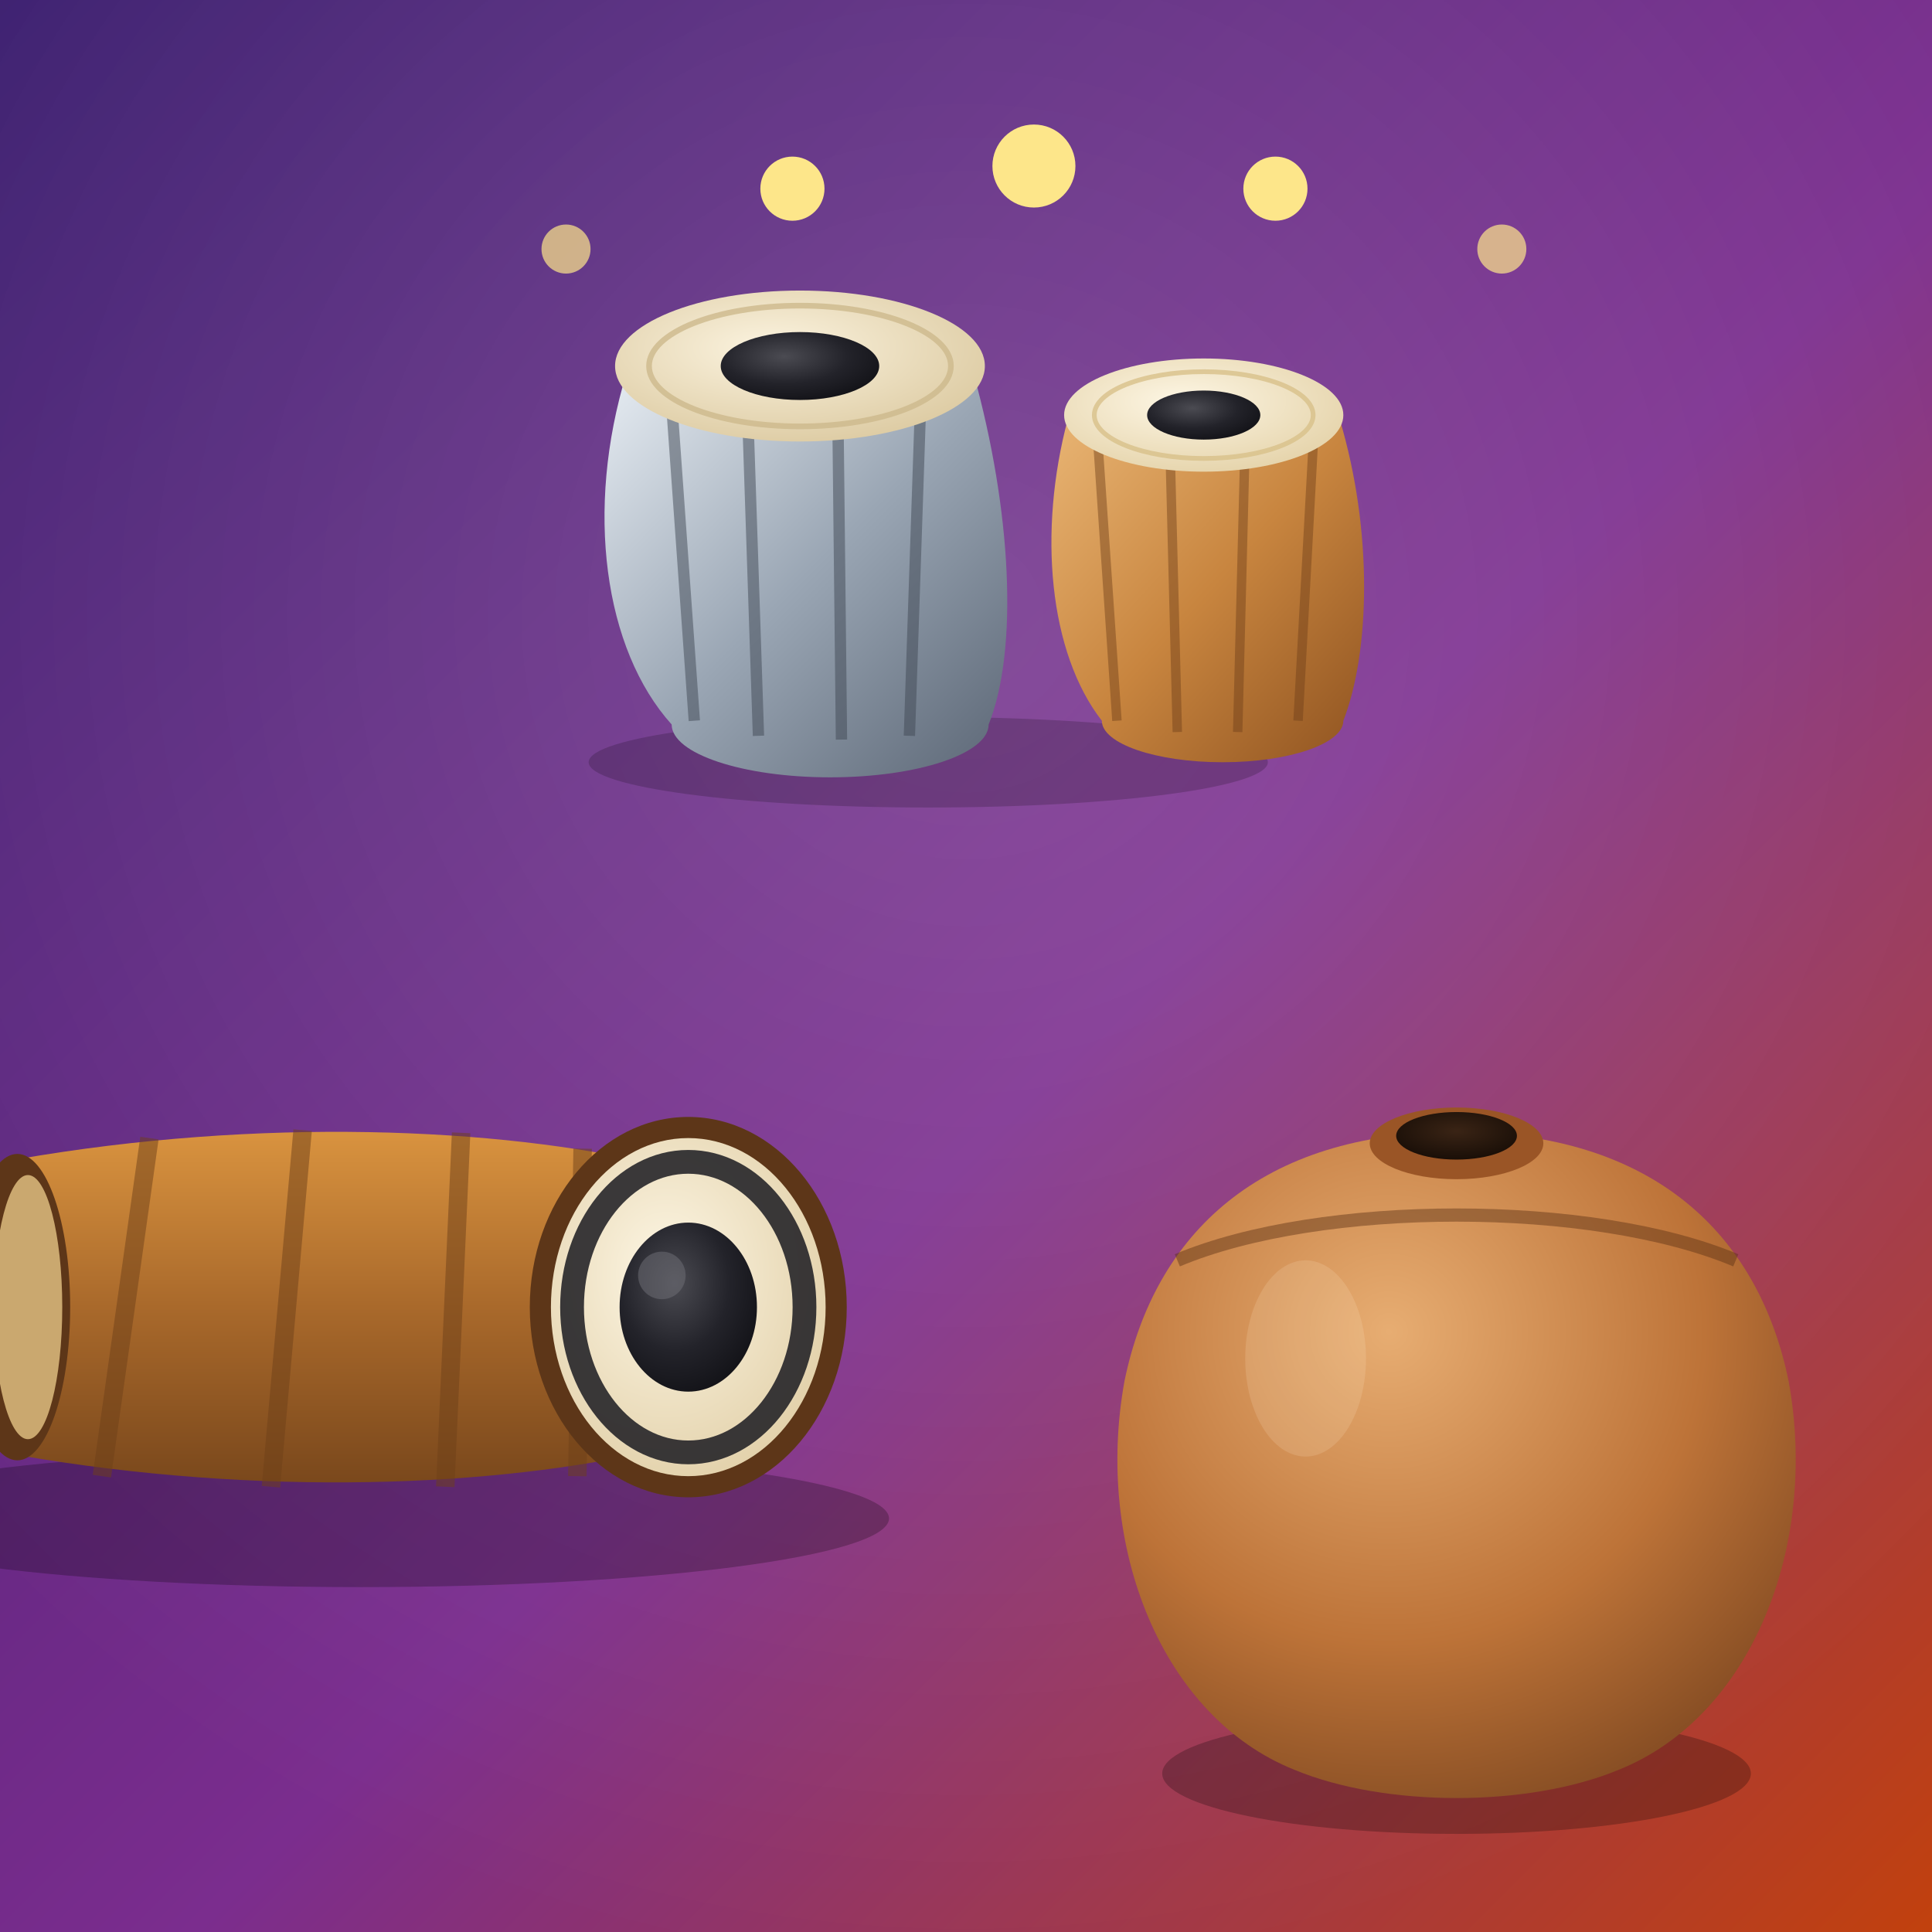
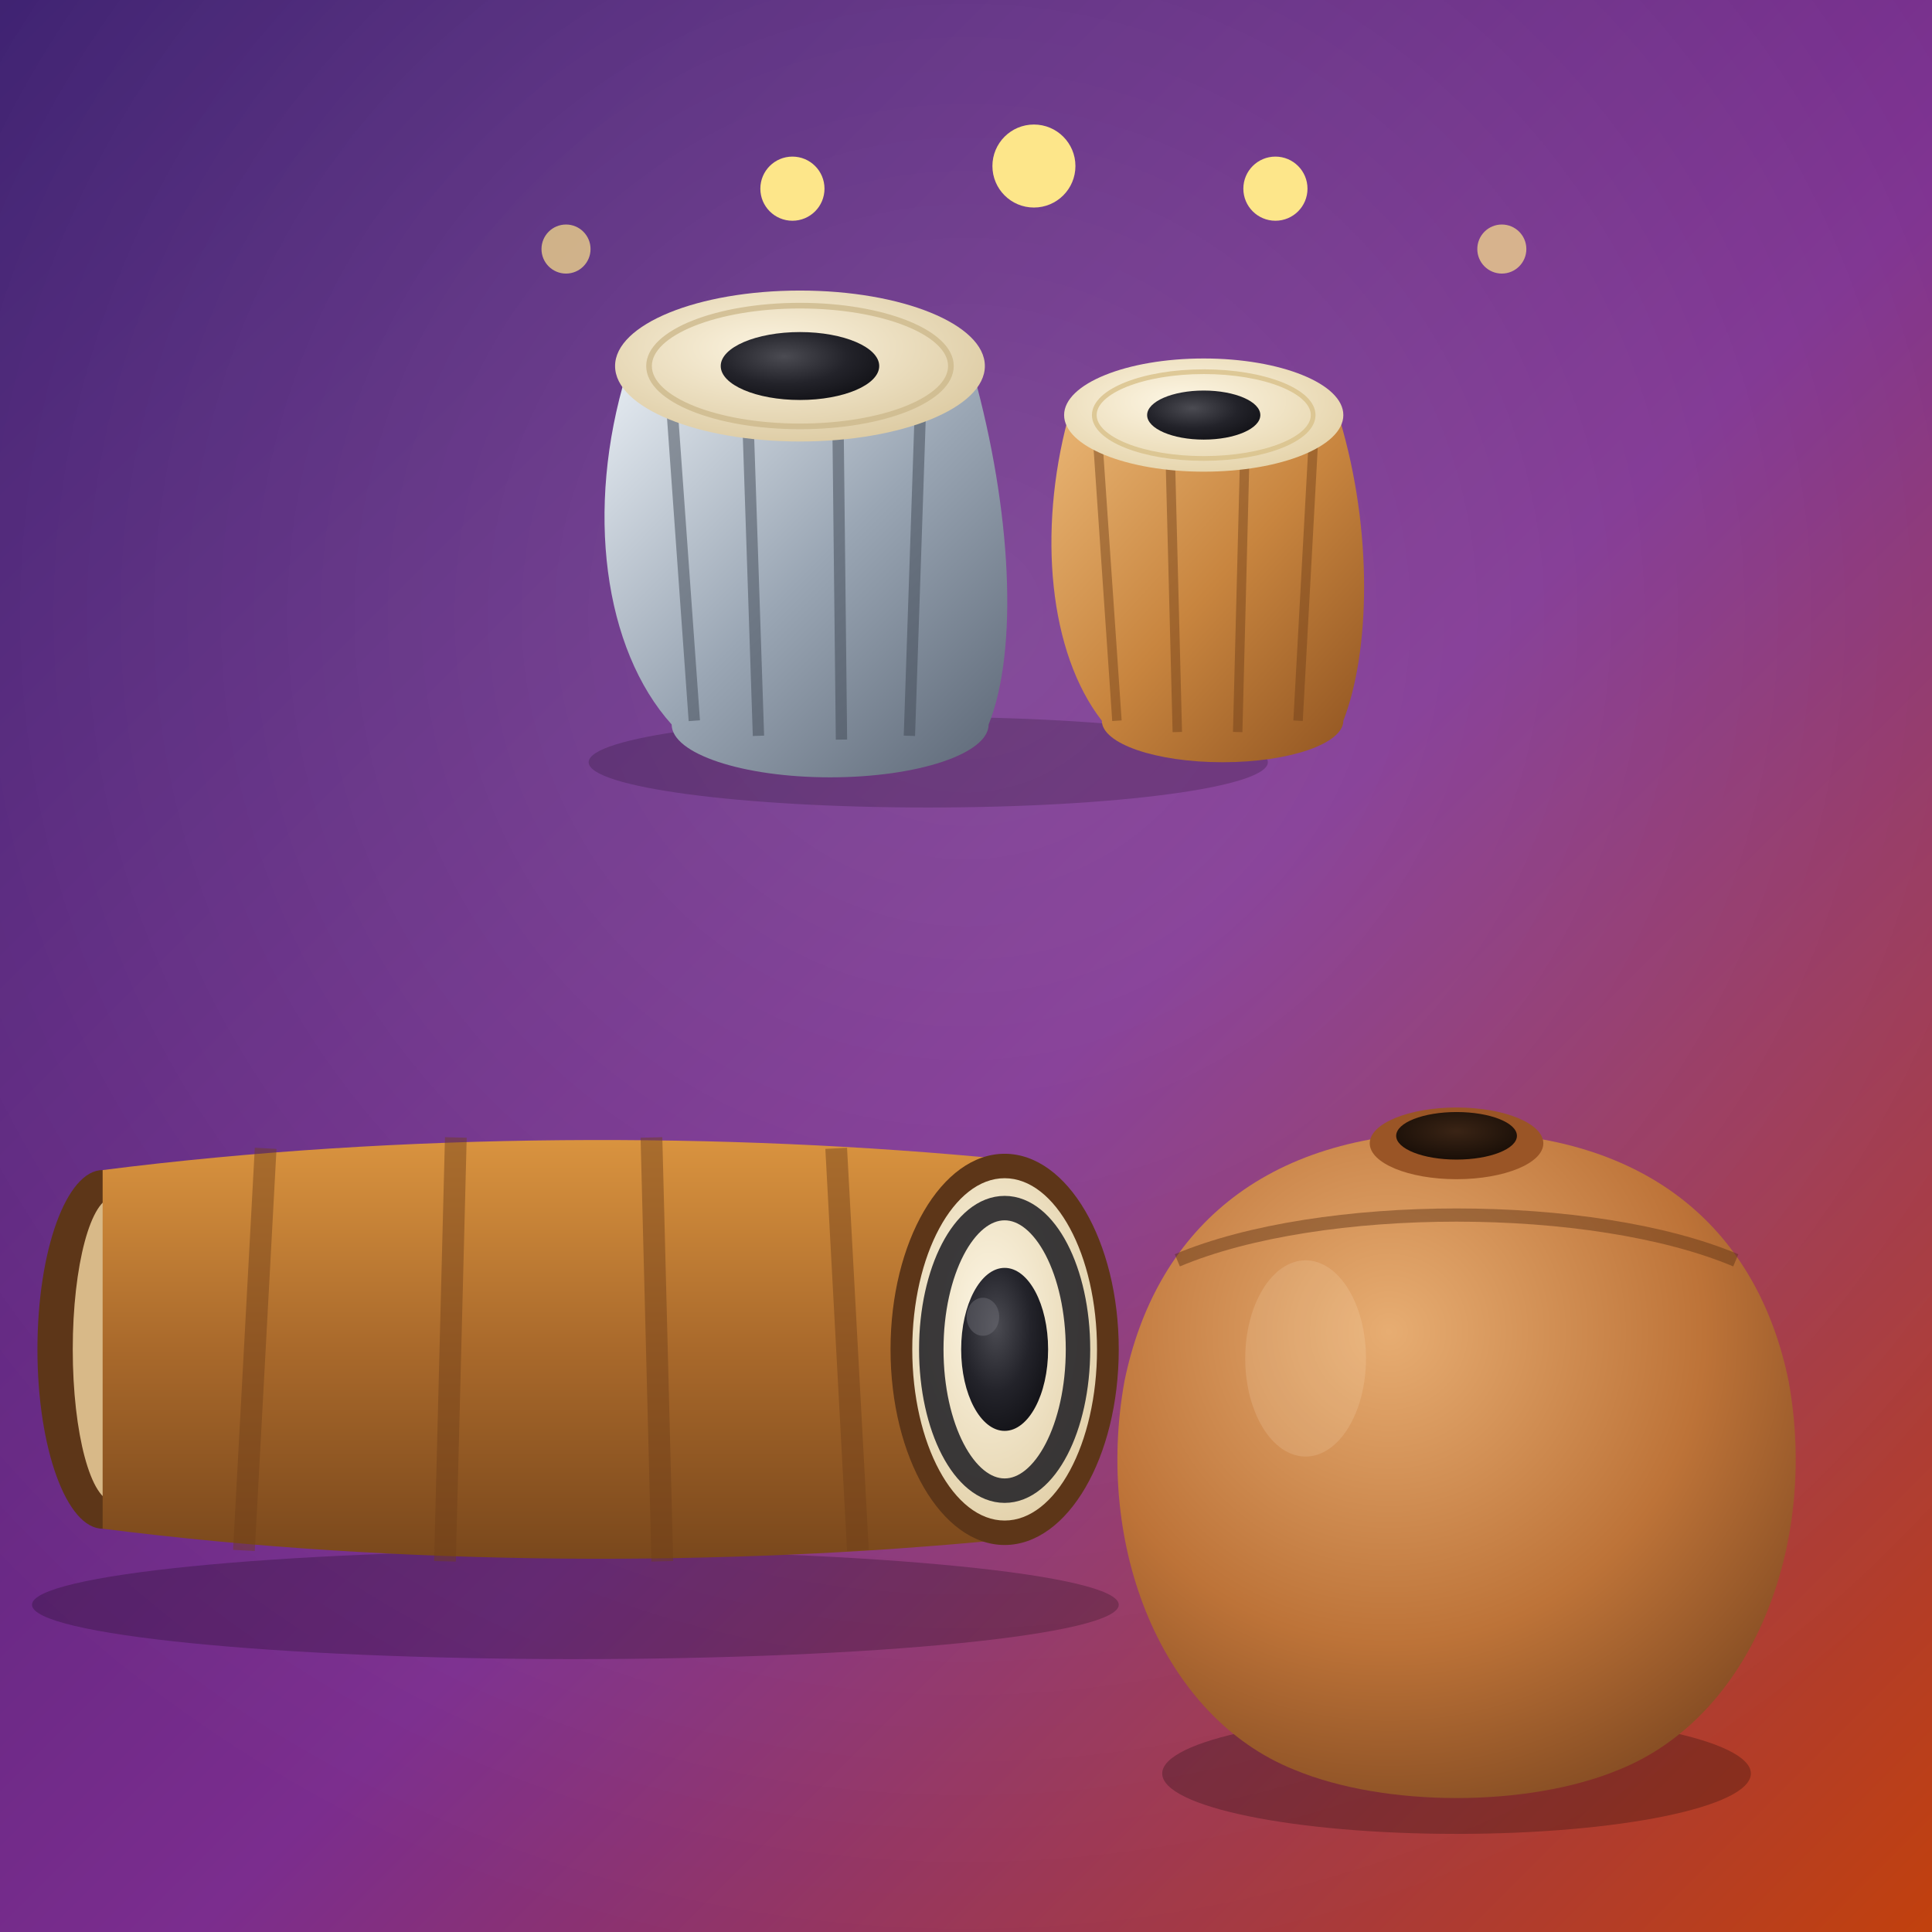
<svg xmlns="http://www.w3.org/2000/svg" width="512" height="512" viewBox="0 0 512 512" role="img" aria-label="Tala Metronome — tabla, mridangam and ghatam">
  <defs>
    <linearGradient id="bg" x1="0" y1="0" x2="1" y2="1">
      <stop offset="0" stop-color="#3a1d6e" />
      <stop offset="0.55" stop-color="#7b2d8e" />
      <stop offset="1" stop-color="#c2410c" />
    </linearGradient>
    <radialGradient id="glow" cx="0.5" cy="0.32" r="0.7">
      <stop offset="0" stop-color="#ffffff" stop-opacity="0.16" />
      <stop offset="1" stop-color="#ffffff" stop-opacity="0" />
    </radialGradient>
    <linearGradient id="metal" x1="0" y1="0" x2="1" y2="1">
      <stop offset="0" stop-color="#e7edf3" />
      <stop offset="0.5" stop-color="#9aa6b4" />
      <stop offset="1" stop-color="#5b6675" />
    </linearGradient>
    <linearGradient id="wood" x1="0" y1="0" x2="1" y2="1">
      <stop offset="0" stop-color="#e9b574" />
      <stop offset="0.5" stop-color="#c8853f" />
      <stop offset="1" stop-color="#8f5320" />
    </linearGradient>
    <linearGradient id="woodM" x1="0" y1="0" x2="0" y2="1">
      <stop offset="0" stop-color="#d9933f" />
      <stop offset="0.5" stop-color="#a9692b" />
      <stop offset="1" stop-color="#7a481c" />
    </linearGradient>
    <radialGradient id="skinB" cx="0.42" cy="0.38" r="0.75">
      <stop offset="0" stop-color="#fbf3df" />
      <stop offset="1" stop-color="#d9c69b" />
    </radialGradient>
    <radialGradient id="skinD" cx="0.42" cy="0.38" r="0.75">
      <stop offset="0" stop-color="#fdf6e4" />
      <stop offset="1" stop-color="#e2cfa3" />
    </radialGradient>
    <radialGradient id="skinM" cx="0.42" cy="0.4" r="0.8">
      <stop offset="0" stop-color="#fdf6e4" />
      <stop offset="1" stop-color="#dcc89c" />
    </radialGradient>
    <radialGradient id="syahi" cx="0.4" cy="0.36" r="0.8">
      <stop offset="0" stop-color="#4b4b52" />
      <stop offset="0.5" stop-color="#23232a" />
      <stop offset="1" stop-color="#0c0c10" />
    </radialGradient>
    <radialGradient id="clayG" cx="0.4" cy="0.3" r="0.85">
      <stop offset="0" stop-color="#e7ad72" />
      <stop offset="0.55" stop-color="#bd7338" />
      <stop offset="1" stop-color="#73401c" />
    </radialGradient>
    <radialGradient id="holeG" cx="0.5" cy="0.4" r="0.7">
      <stop offset="0" stop-color="#3a2415" />
      <stop offset="1" stop-color="#140b05" />
    </radialGradient>
  </defs>
  <rect width="512" height="512" fill="url(#bg)" />
  <rect width="512" height="512" fill="url(#glow)" />
  <g fill="#fde68a">
    <circle cx="150" cy="66" r="6.5" opacity="0.7" />
    <circle cx="210" cy="50" r="8.5" />
    <circle cx="274" cy="44" r="11" />
    <circle cx="338" cy="50" r="8.5" />
    <circle cx="398" cy="66" r="6.5" opacity="0.7" />
  </g>
  <g transform="translate(118,-24) scale(0.5)">
    <ellipse cx="256" cy="452" rx="180" ry="24" fill="#000" opacity="0.18" />
    <path d="M96 246 C 74 318, 84 392, 120 432 A 84 28 0 0 0 288 432 C 304 392, 300 318, 280 246 Z" fill="url(#metal)" />
    <g stroke="#3f4753" stroke-width="6" opacity="0.5">
      <line x1="120" y1="262" x2="132" y2="430" />
      <line x1="160" y1="258" x2="166" y2="438" />
      <line x1="208" y1="258" x2="210" y2="440" />
      <line x1="252" y1="260" x2="246" y2="438" />
    </g>
    <ellipse cx="188" cy="242" rx="98" ry="40" fill="url(#skinB)" />
    <ellipse cx="188" cy="242" rx="80" ry="32" fill="none" stroke="#cdb98c" stroke-width="3" opacity="0.8" />
    <ellipse cx="188" cy="242" rx="42" ry="18" fill="url(#syahi)" />
    <path d="M330 270 C 314 330, 320 394, 348 430 A 64 22 0 0 0 476 430 C 490 394, 492 330, 474 270 Z" fill="url(#wood)" />
    <g stroke="#6e3f18" stroke-width="5" opacity="0.45">
      <line x1="346" y1="284" x2="356" y2="430" />
      <line x1="384" y1="280" x2="388" y2="436" />
      <line x1="424" y1="280" x2="420" y2="436" />
      <line x1="460" y1="284" x2="452" y2="430" />
    </g>
    <ellipse cx="402" cy="268" rx="74" ry="30" fill="url(#skinD)" />
    <ellipse cx="402" cy="268" rx="58" ry="23" fill="none" stroke="#d8c089" stroke-width="2.5" opacity="0.8" />
    <ellipse cx="402" cy="268" rx="30" ry="13" fill="url(#syahi)" />
  </g>
-   <g transform="translate(-78,86) scale(0.7)">
-     <ellipse cx="248" cy="452" rx="200" ry="26" fill="#000" opacity="0.24" />
-     <path d="M118 316 C 210 300, 300 304, 360 318 L 360 426 C 300 440, 210 444, 118 428 Z" fill="url(#woodM)" />
-     <ellipse cx="118" cy="372" rx="20" ry="58" fill="#5d3618" />
-     <ellipse cx="122" cy="372" rx="13" ry="50" fill="#caa86f" />
-     <g stroke="#6e3f18" stroke-width="7" opacity="0.5" fill="none">
-       <path d="M168 308 L150 436" />
-       <path d="M226 305 L214 440" />
-       <path d="M286 306 L280 440" />
-       <path d="M332 312 L330 436" />
+   <g transform="translate(-16,264) scale(0.72)">
+     <ellipse cx="234" cy="224" rx="200" ry="20" fill="#000" opacity="0.22" />
+     <ellipse cx="60" cy="130" rx="24" ry="66" fill="#5d3618" />
+     <ellipse cx="64" cy="130" rx="15" ry="56" fill="#d8b988" />
+     <path d="M60 64 C 170 50, 290 50, 392 60 L 392 200 C 290 210, 170 210, 60 196 Z" fill="url(#woodM)" />
+     <g stroke="#6e3f18" stroke-width="8" opacity="0.45" fill="none">
+       <path d="M120 56 L112 204" />
+       <path d="M190 52 L186 208" />
+       <path d="M262 52 L266 208" />
+       <path d="M330 56 L338 204" />
    </g>
-     <ellipse cx="372" cy="372" rx="60" ry="72" fill="#5d3618" />
-     <ellipse cx="372" cy="372" rx="52" ry="64" fill="url(#skinM)" />
-     <ellipse cx="372" cy="372" rx="44" ry="55" fill="none" stroke="#1a1a20" stroke-width="9" opacity="0.85" />
-     <ellipse cx="372" cy="372" rx="26" ry="32" fill="url(#syahi)" />
-     <ellipse cx="362" cy="360" rx="9" ry="9" fill="#6b6b73" opacity="0.55" />
+     <ellipse cx="392" cy="130" rx="42" ry="72" fill="#5d3618" />
+     <ellipse cx="392" cy="130" rx="34" ry="63" fill="url(#skinM)" />
+     <ellipse cx="392" cy="130" rx="27" ry="52" fill="none" stroke="#1a1a20" stroke-width="9" opacity="0.85" />
+     <ellipse cx="392" cy="130" rx="16" ry="30" fill="url(#syahi)" />
+     <ellipse cx="384" cy="118" rx="6" ry="7" fill="#6b6b73" opacity="0.5" />
  </g>
  <g>
    <ellipse cx="386" cy="470" rx="78" ry="16" fill="#000" opacity="0.24" />
    <path d="M386 300              C 334 300, 306 327, 298 366              C 290 410, 308 455, 343 469              C 367 479, 405 479, 429 469              C 464 455, 482 410, 474 366              C 466 327, 438 300, 386 300 Z" fill="url(#clayG)" />
    <path d="M312 334 C 350 318, 422 318, 460 334" fill="none" stroke="#5c3015" stroke-width="3.5" opacity="0.45" />
    <ellipse cx="346" cy="360" rx="16" ry="26" fill="#ffe9cf" opacity="0.16" />
    <ellipse cx="386" cy="303" rx="23" ry="9.5" fill="#9a5526" />
    <ellipse cx="386" cy="301" rx="16" ry="6.3" fill="url(#holeG)" />
  </g>
</svg>
